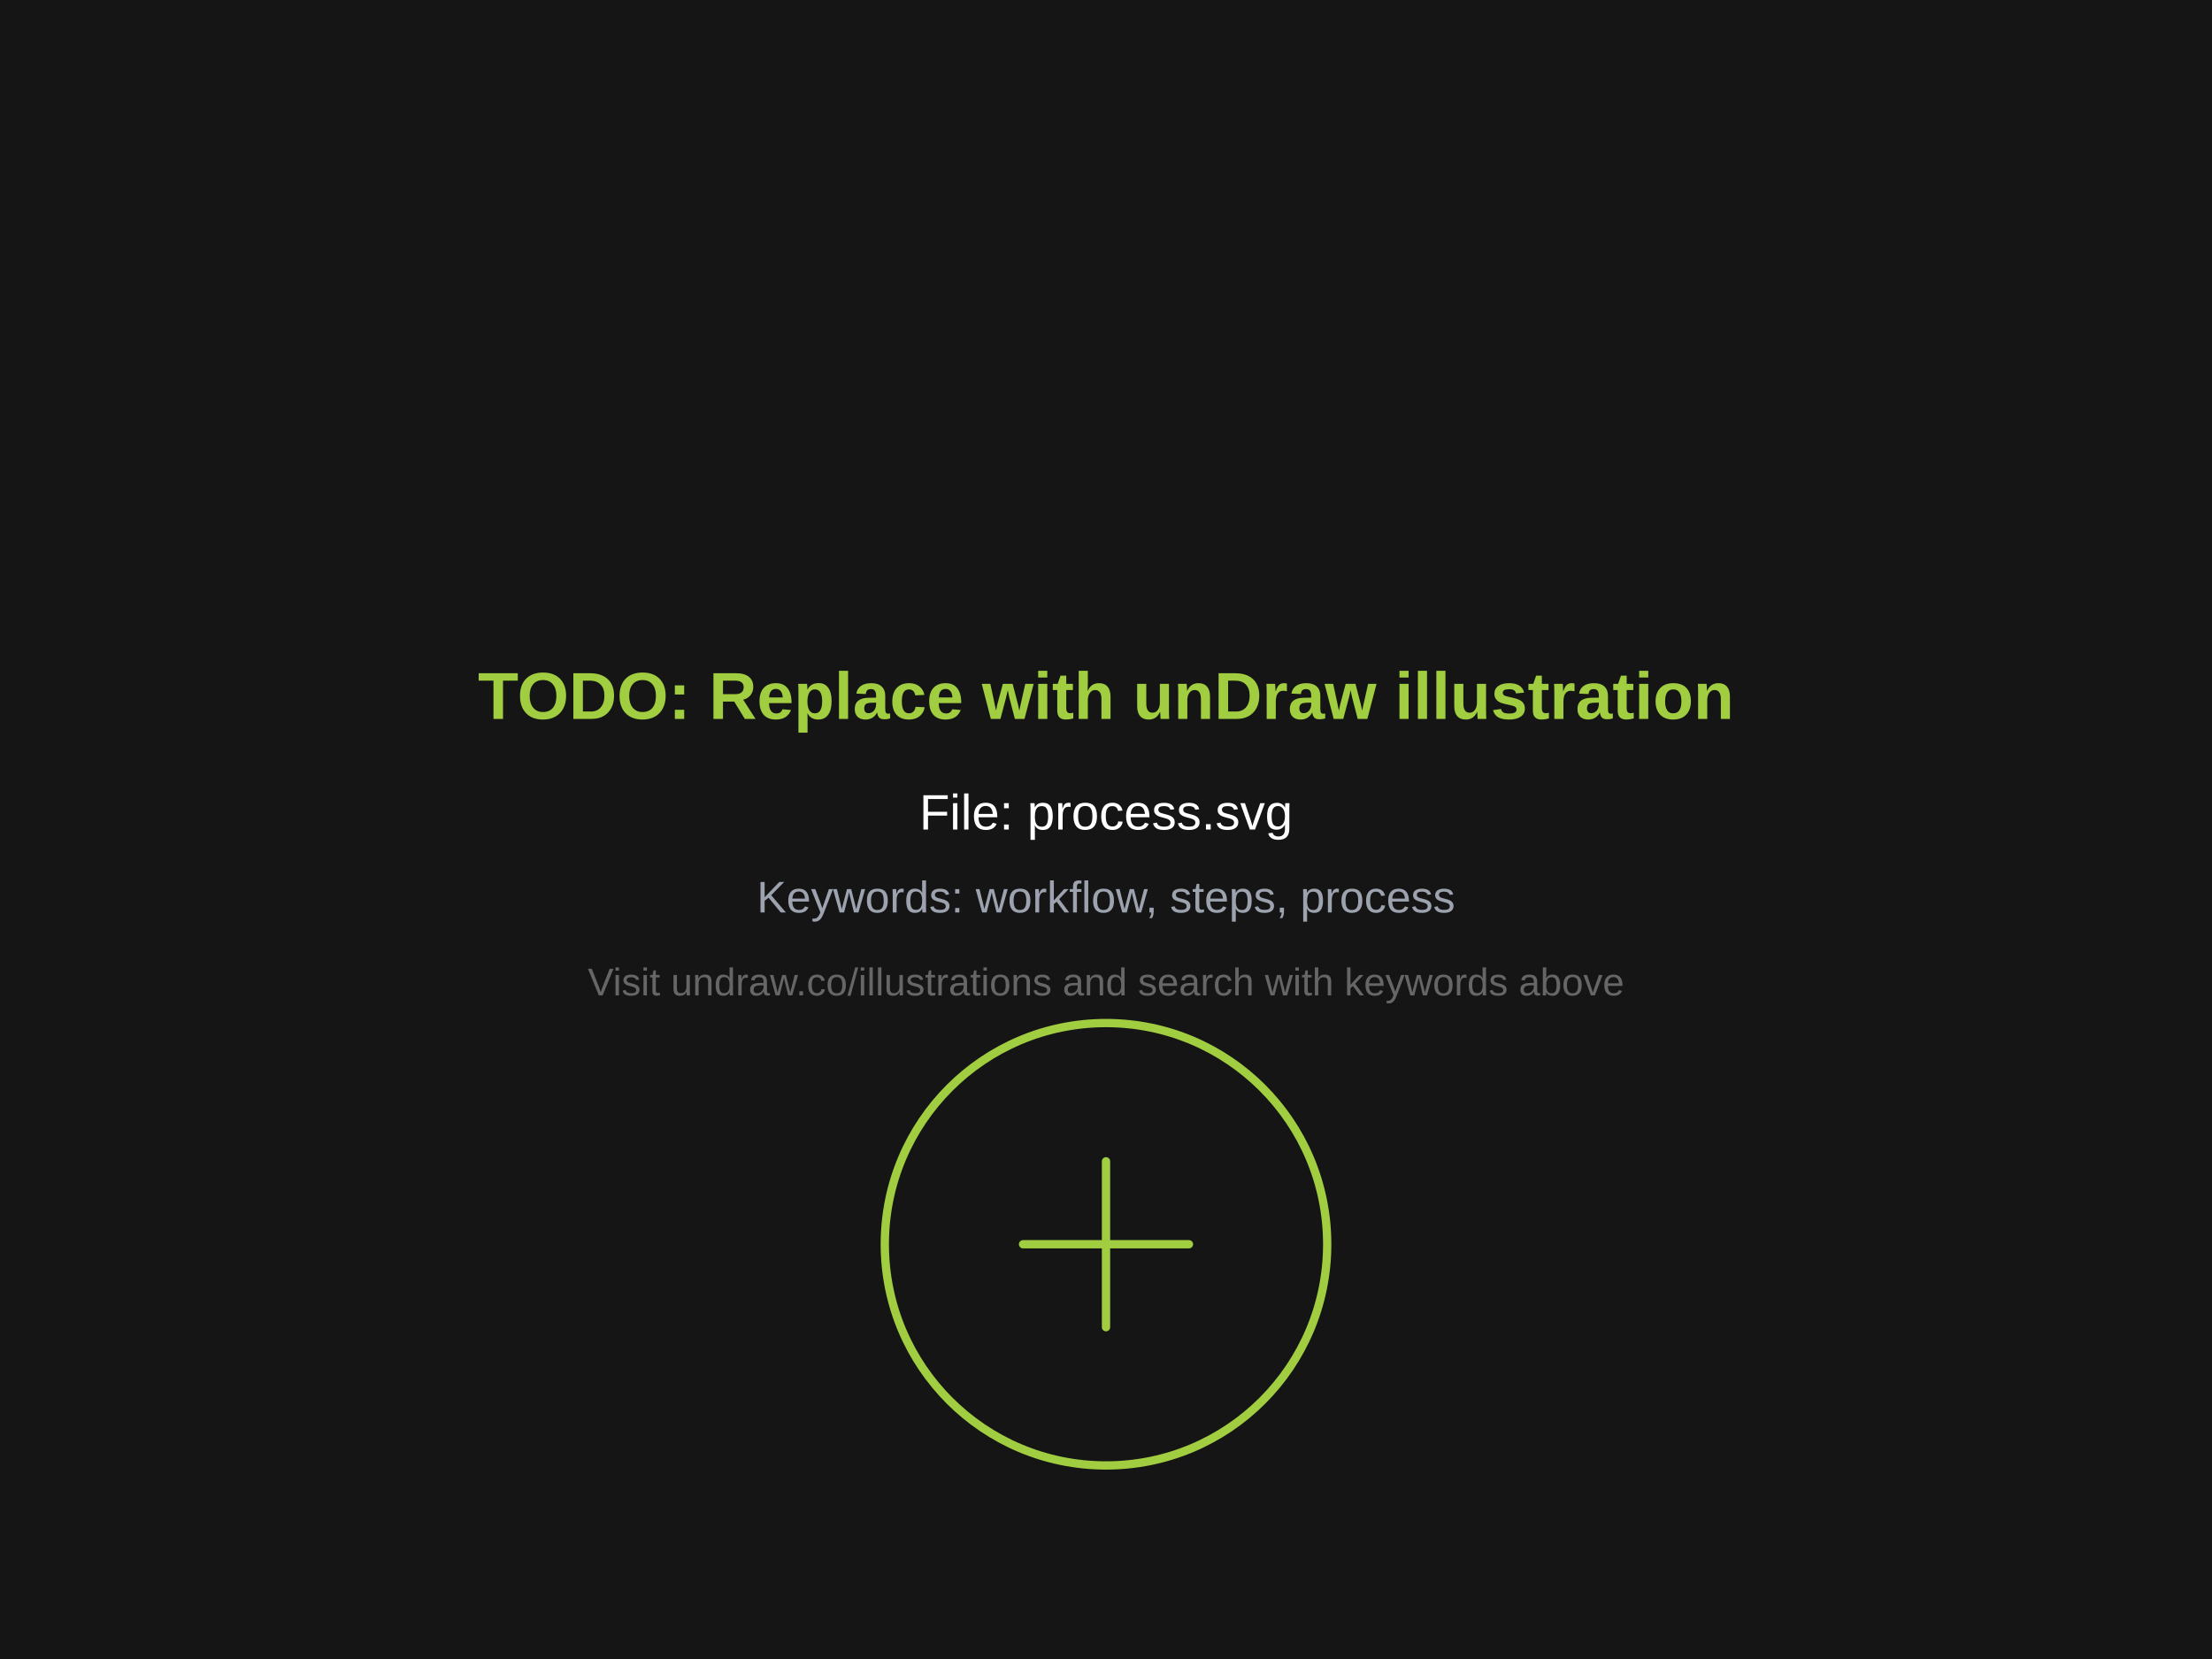
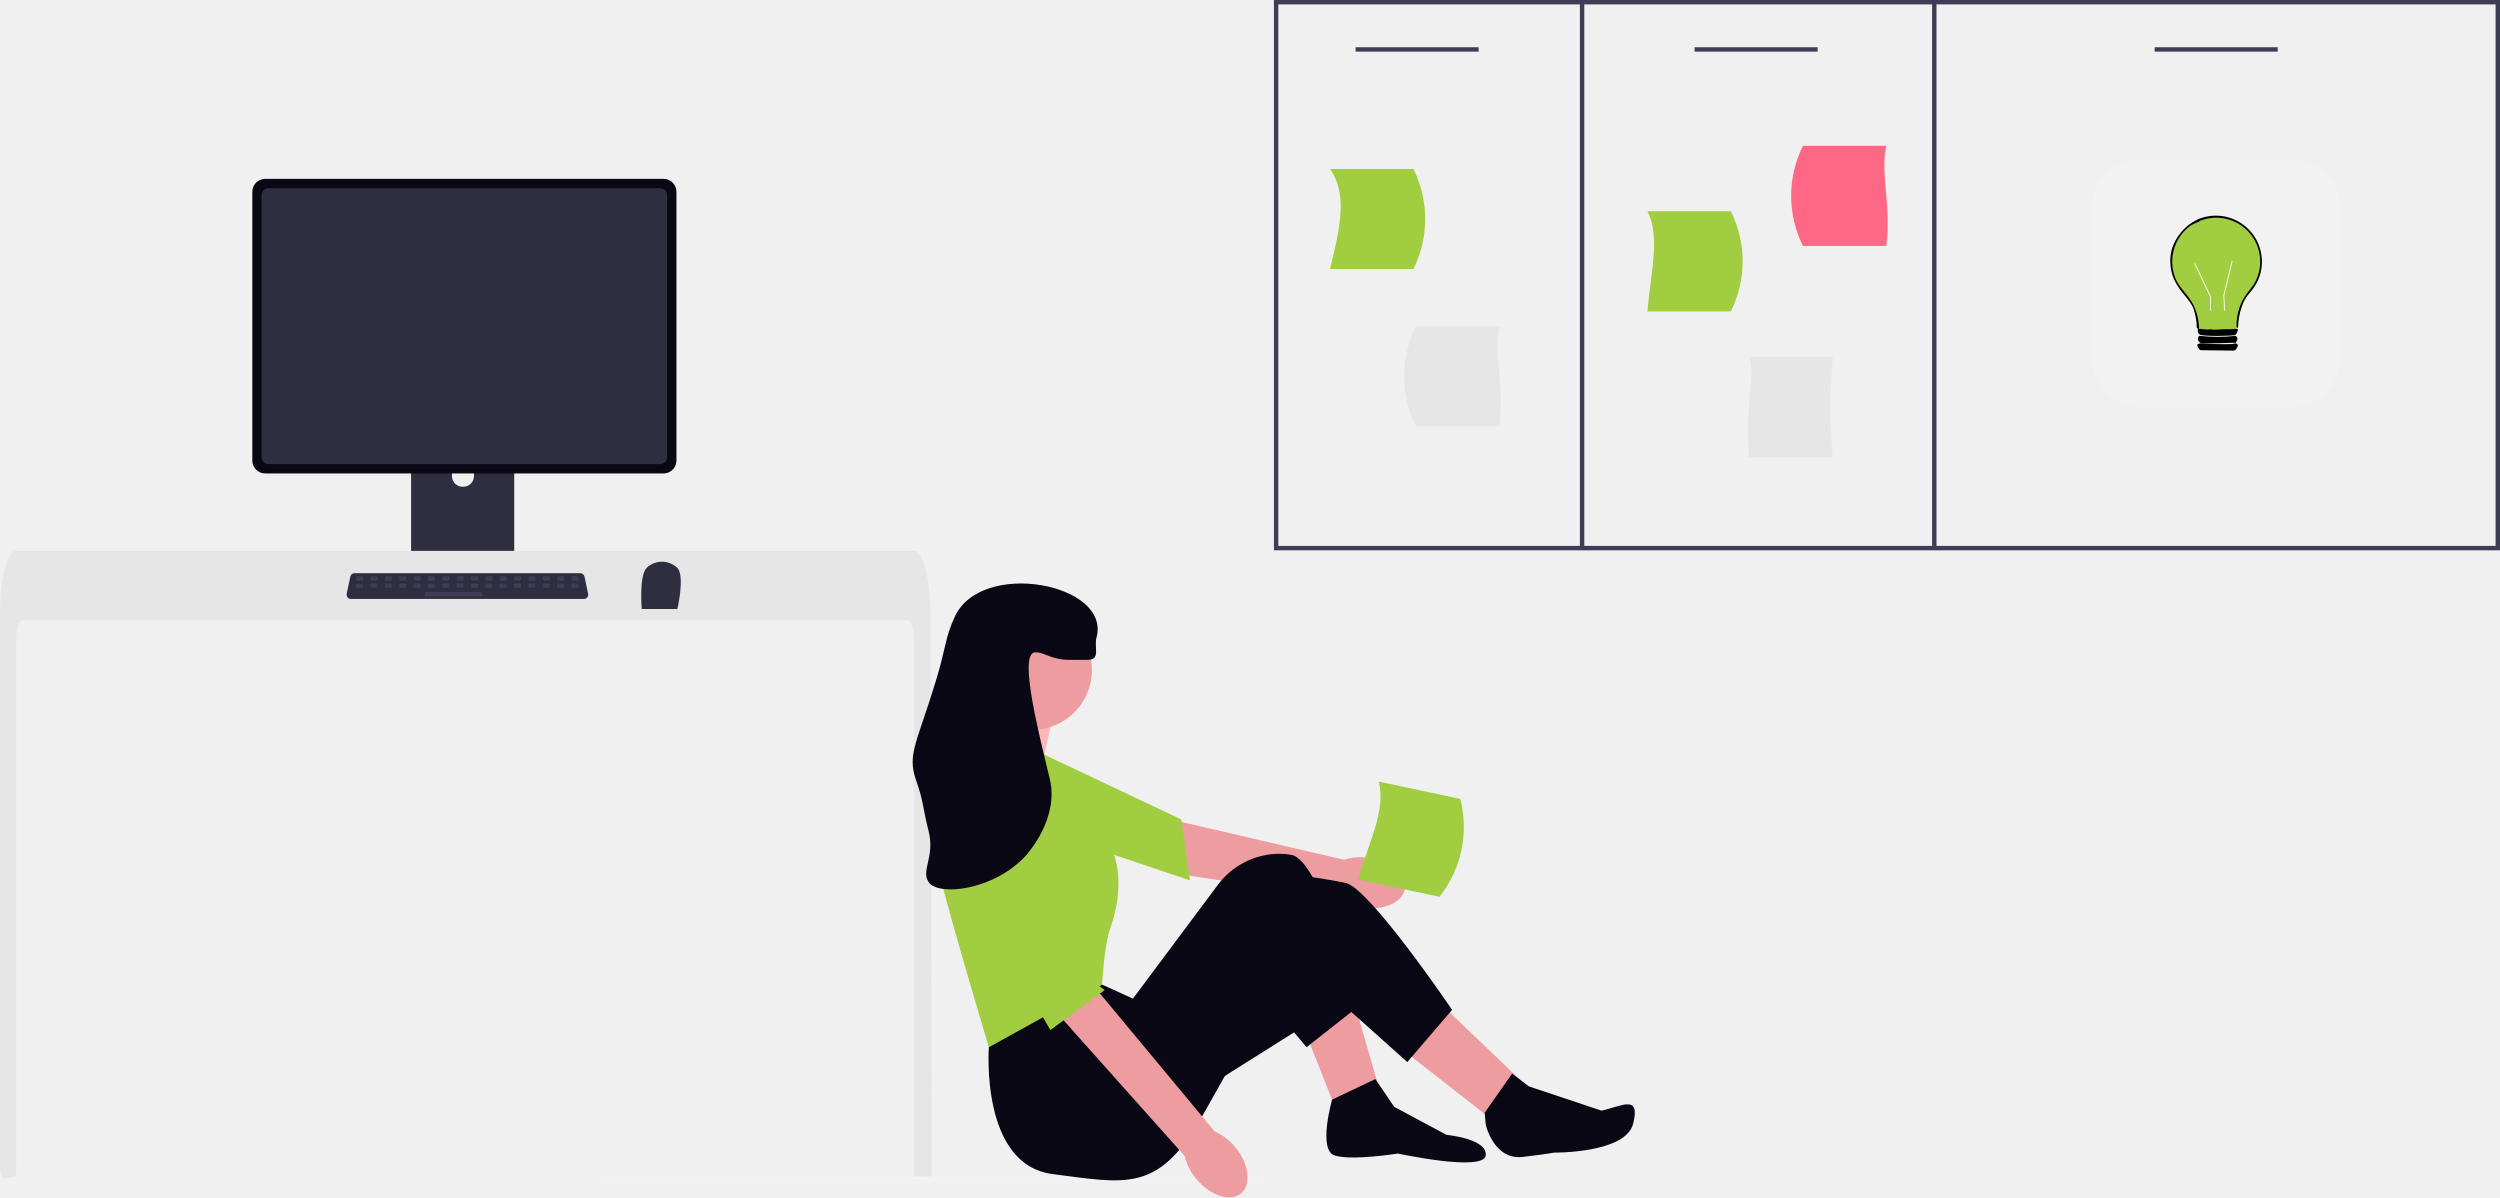
- <svg xmlns="http://www.w3.org/2000/svg" width="800" height="600" viewBox="0 0 800 600">
-   <rect width="800" height="600" fill="#151515" />
-   <text x="400" y="260" font-family="Arial, sans-serif" font-size="24" fill="#a1cd40" text-anchor="middle" font-weight="bold">
-     TODO: Replace with unDraw illustration
-   </text>
-   <text x="400" y="300" font-family="Arial, sans-serif" font-size="18" fill="#ffffff" text-anchor="middle">
-     File: process.svg
-   </text>
-   <text x="400" y="330" font-family="Arial, sans-serif" font-size="16" fill="#9ca3af" text-anchor="middle">
-     Keywords: workflow, steps, process
-   </text>
-   <text x="400" y="360" font-family="Arial, sans-serif" font-size="14" fill="#666666" text-anchor="middle">
-     Visit undraw.co/illustrations and search with keywords above
-   </text>
-   <circle cx="400" cy="450" r="80" fill="none" stroke="#a1cd40" stroke-width="3" />
-   <path d="M 400 420 L 400 480 M 370 450 L 430 450" stroke="#a1cd40" stroke-width="3" stroke-linecap="round" />
+ <svg xmlns="http://www.w3.org/2000/svg" width="800" height="383.177" viewBox="0 0 800 383.177" role="img" artist="Katerina Limpitsouni" source="https://undraw.co/">
+   <g transform="translate(-567.999 -562.572)">
+     <path d="M573.658,515.865c0-4.11-.847-7.446-1.887-7.454H288.207c-1.045.008-1.887,3.344-1.892,7.454V685.072c0,.791-.368,1.454-.851,1.529q-1.141.179-2.283.332c-.019,0-.038.008-.057.008-.414.061-.828.107-1.243.161h0q-.32-.962-.632-1.943a2.362,2.362,0,0,1-.107-.712V506.195c0-1.135.028-2.278.075-3.4q.1-2.322.353-4.617c.8-7.124,2.593-11.948,4.636-11.963H573.77a1.519,1.519,0,0,1,.866.3,3.977,3.977,0,0,1,1.068,1.219,12.148,12.148,0,0,1,1.049,2.339,46.657,46.657,0,0,1,1.981,12.216c0,.046,0,.092,0,.138.066,1.242.1,2.508.094,3.773l.066,16.434.042,9.8.127,30.752.047,10.92.207,112.118h0c0,.847-.421,1.534-.941,1.534H574.6c-.52,0-.941-.687-.941-1.534Z" transform="translate(286.861 252.64)" fill="#e6e6e6" />
+     <path d="M939.323,748.945l-211.468.235a.913.913,0,0,1,0-1.826l211.467-.235a.913.913,0,0,1,0,1.826Z" transform="translate(32.597 191.817)" fill="#f2f2f2" />
+     <path d="M701.971,385.933H672.153a1.542,1.542,0,0,0-1.589,1.489v44.045h33V387.422a1.543,1.543,0,0,0-1.593-1.489Zm-14.809,25.024a3.428,3.428,0,0,1-3.521-3.292v-5.078a3.529,3.529,0,0,1,7.042,0v5.08a3.428,3.428,0,0,1-3.521,3.29Z" transform="translate(28.984 307.383)" fill="#2f2e41" />
+     <path d="M670.341,488.675v4.545a.89.89,0,0,0,.888.888h31.429a.893.893,0,0,0,.888-.888v-4.545Z" transform="translate(29.105 258.548)" fill="#3f3d56" />
+     <path d="M691.541,225.888H564.08a4.138,4.138,0,0,0-4.131,4.131v86.013a4.134,4.134,0,0,0,4.131,4.131H691.541a4.134,4.134,0,0,0,4.131-4.131V230.019A4.138,4.138,0,0,0,691.541,225.888Z" transform="translate(88.791 393.915)" fill="#090814" />
+     <path d="M693.99,232.382H568.655a2.214,2.214,0,0,0-2.209,2.214v83.881a2.213,2.213,0,0,0,2.209,2.209H693.99a2.213,2.213,0,0,0,2.209-2.209V234.594a2.214,2.214,0,0,0-2.209-2.214Z" transform="translate(85.278 390.406)" fill="#2f2e41" />
+     <path d="M701.586,494.25H627.019a1.372,1.372,0,0,1-1.342-1.654l1.157-5.5a1.378,1.378,0,0,1,1.342-1.089h72.253a1.378,1.378,0,0,1,1.342,1.089l1.157,5.5a1.372,1.372,0,0,1-1.342,1.654Z" transform="translate(53.27 259.988)" fill="#2f2e41" />
+     <rect width="2.297" height="1.378" rx="0.488" transform="translate(681.975 746.988)" fill="#3f3d56" />
+     <rect width="2.297" height="1.378" rx="0.488" transform="translate(686.568 746.988)" fill="#3f3d56" />
+     <rect width="2.297" height="1.378" rx="0.488" transform="translate(691.162 746.988)" fill="#3f3d56" />
+     <rect width="2.297" height="1.378" rx="0.488" transform="translate(695.755 746.988)" fill="#3f3d56" />
+     <rect width="2.297" height="1.378" rx="0.488" transform="translate(700.347 746.988)" fill="#3f3d56" />
+     <rect width="2.297" height="1.378" rx="0.488" transform="translate(704.94 746.988)" fill="#3f3d56" />
+     <rect width="2.297" height="1.378" rx="0.488" transform="translate(709.532 746.988)" fill="#3f3d56" />
+     <rect width="2.297" height="1.378" rx="0.488" transform="translate(714.127 746.988)" fill="#3f3d56" />
+     <rect width="2.297" height="1.378" rx="0.488" transform="translate(718.721 746.988)" fill="#3f3d56" />
+     <rect width="2.297" height="1.378" rx="0.488" transform="translate(723.312 746.988)" fill="#3f3d56" />
+     <rect width="2.297" height="1.378" rx="0.488" transform="translate(727.908 746.988)" fill="#3f3d56" />
+     <rect width="2.297" height="1.378" rx="0.488" transform="translate(732.499 746.988)" fill="#3f3d56" />
+     <rect width="2.297" height="1.378" rx="0.488" transform="translate(737.093 746.988)" fill="#3f3d56" />
+     <rect width="2.297" height="1.378" rx="0.488" transform="translate(741.687 746.988)" fill="#3f3d56" />
+     <rect width="2.297" height="1.378" rx="0.488" transform="translate(746.28 746.988)" fill="#3f3d56" />
+     <rect width="2.297" height="1.378" rx="0.488" transform="translate(750.874 746.988)" fill="#3f3d56" />
+     <rect width="2.297" height="1.378" rx="0.488" transform="translate(681.919 749.286)" fill="#3f3d56" />
+     <rect width="2.297" height="1.378" rx="0.488" transform="translate(686.513 749.286)" fill="#3f3d56" />
+     <rect width="2.297" height="1.378" rx="0.488" transform="translate(691.107 749.286)" fill="#3f3d56" />
+     <rect width="2.297" height="1.378" rx="0.488" transform="translate(695.7 749.286)" fill="#3f3d56" />
+     <rect width="2.297" height="1.378" rx="0.488" transform="translate(700.292 749.286)" fill="#3f3d56" />
+     <rect width="2.297" height="1.378" rx="0.488" transform="translate(704.887 749.286)" fill="#3f3d56" />
+     <rect width="2.297" height="1.378" rx="0.488" transform="translate(709.479 749.286)" fill="#3f3d56" />
+     <rect width="2.297" height="1.378" rx="0.488" transform="translate(714.072 749.286)" fill="#3f3d56" />
+     <rect width="2.297" height="1.378" rx="0.488" transform="translate(718.666 749.286)" fill="#3f3d56" />
+     <rect width="2.297" height="1.378" rx="0.488" transform="translate(723.259 749.286)" fill="#3f3d56" />
+     <rect width="2.297" height="1.378" rx="0.488" transform="translate(727.853 749.286)" fill="#3f3d56" />
+     <rect width="2.297" height="1.378" rx="0.488" transform="translate(732.444 749.286)" fill="#3f3d56" />
+     <rect width="2.297" height="1.378" rx="0.488" transform="translate(737.038 749.286)" fill="#3f3d56" />
+     <rect width="2.297" height="1.378" rx="0.488" transform="translate(741.631 749.286)" fill="#3f3d56" />
+     <rect width="2.297" height="1.378" rx="0.488" transform="translate(746.225 749.286)" fill="#3f3d56" />
+     <rect width="2.297" height="1.378" rx="0.488" transform="translate(750.818 749.286)" fill="#3f3d56" />
+     <rect width="18.373" height="1.378" rx="0.488" transform="translate(703.968 752.041)" fill="#3f3d56" />
+     <g transform="translate(860.046 749.286)">
+       <path d="M247.828,590.935c6.9,1.057,11.943,5.473,11.269,9.859s-6.81,7.089-13.71,6.031a17.463,17.463,0,0,1-7.669-3.033l-49.9-7.517-1.881-17.237L239.6,591.533a17.463,17.463,0,0,1,8.229-.6Z" transform="translate(-101.563 -503.119)" fill="#ed9da0" />
+       <path d="M284.94,543.963l11.31,24L353.1,587.1h0l-2.77-19.506h0l-52.466-24.8Z" transform="translate(-264.365 -492.085)" fill="#a1cd40" />
+       <path d="M198.684,671.045l10.154,25.683,13.14-8.959-7.767-26.878Z" transform="translate(-73.246 -528.041)" fill="#ed9da0" />
+       <path d="M143.907,661.75l26.878,25.683-10.751,11.349-27.474-21.5Z" transform="translate(23.939 -528.302)" fill="#ed9da0" />
+       <path d="M347.251,534.725l.3-2.091,6.869-13.439,22.7,5.973-4.181,18.516Z" transform="translate(-331.714 -484.897)" fill="#ffb6b6" />
+       <path d="M208.083,647.168l-.7,8.971s-2.885,37.618,20.409,40.6,33.448,5.973,47.186-17.321l21.5-38.226,12.561,14.944,16.707-13.154s-11.945-46.588-21.5-48.38a21.813,21.813,0,0,0-3.565-.36,24.61,24.61,0,0,0-20.1,10.046l-27.1,36.305-9.855-4.479-35.539,11.049Z" transform="translate(-182.989 -507.748)" fill="#090814" />
+       <path d="M170.559,706.8l-6.035-8.906-13.852,6.573s-4.6,16.067.774,17.859,20.31-.6,20.31-.6,27.475,5.973,28.073.6-12.543-6.573-12.543-6.573L170.559,706.8Z" transform="translate(-16.448 -539.307)" fill="#090814" />
+       <path d="M179.867,670.847l41.513-26.156,21.2,18.988,14.333-16.724s-26.281-38.824-34.047-40.616a200.3,200.3,0,0,0-20.31-2.987l-38.226,35.24,15.53,32.254h0Z" transform="translate(-84.293 -510.522)" fill="#090814" />
+       <path d="M89.055,695.38,80.277,707.9l.344,3.863s2.559,11.418,11.926,10.271,9.775-1.362,9.775-1.362,23.076.292,25.465-9.265-3.671-5.556-10.147-4.181l-23.255-7.774-5.33-4.075Z" transform="translate(102.777 -538.542)" fill="#090814" />
+       <ellipse cx="19.113" cy="19.113" rx="19.113" ry="19.113" transform="translate(19.121 8.614)" fill="#ed9da0" />
+       <path d="M354.467,545.162,326.993,536.8s-10.751,25.086-8.959,36.435,18.117,65.415,18.117,65.415l36.237-20.021s.6-11.945,2.389-17.321,7.466-21.8-5.077-35.539-15.231-20.607-15.231-20.607Z" transform="translate(-311.753 -490.258)" fill="#a1cd40" />
+       <g transform="translate(15.145 66.954)">
+         <path d="M316.826,706.559c4.47,5.357,5.332,12.007,1.922,14.854s-9.8.808-14.27-4.551a17.461,17.461,0,0,1-3.741-7.35l-42.329-47.461,13.117-7.09,38.734,46.6a17.465,17.465,0,0,1,6.565,5h0Z" transform="translate(-228.787 -593.19)" fill="#ed9da0" />
+         <path d="M330.694,566.148,324.2,591.871,353.116,642.1l17.372-12.765-4.262-3.414-24.8-52.462Z" transform="translate(-324.2 -566.148)" fill="#a1cd40" />
+       </g>
+       <path d="M391.172,494.325c-4.9-.012-5.18.021-5.973,0-6.08-.16-7.67-2.552-10.751-2.389-5.5.291,1.759,27.869,4.778,40.616,2.958,12.5-7.045,23.707-7.764,24.489-10.157,11.046-28,13.066-31.059,8.362-2.478-3.808,2.123-8.053,0-16.375-2.075-8.135-1.4-8.813-4.082-16.476-2.8-8.026.549-12.074,6.471-31.656,3.4-11.247,2.8-13.343,5.973-20.31,8.483-18.619,50.061-10.691,45.394,6.573-.9,3.339,1.5,7.178-2.987,7.164Z" transform="translate(-335.317 -469.883)" fill="#090814" />
+     </g>
+     <path d="M-.719-.831a7.127,7.127,0,0,1,9.861,0c2.465,2.641,0,13.153,0,13.153H-2.264S-3.184,1.81-.719-.831Z" transform="translate(775.621 745.135)" fill="#2f2e41" />
+     <g transform="translate(975.655 562.572)">
+       <g transform="translate(261.833 50.921)">
+         <rect width="79.364" height="79.364" rx="16" transform="translate(0)" fill="#f2f2f2" />
+         <g transform="translate(25.007 18.088)">
+           <path d="M28.959,14.479a17.565,17.565,0,0,1-.281,3.131,15.383,15.383,0,0,1-1.522,3.775c-1.287,2.287-2.668,3.142-3.8,5.381-.2.151-.4.287-.6.42-.408.263-.452,1.551-.885,1.773a.01.01,0,0,0-.009.006,1.638,1.638,0,0,0-.223.745v.006c-.218,1.28-.408,3.882-.627,5.422-.029.188-.056.358-.085.508-.074.408-.151.668-.237.7-1.055.408-1.506-.151-2.66,0-.621.083-3.788.591-4.433.591a9.206,9.206,0,0,1-4.3-1.291c-.1-.045-.207-.092-.314-.139-.04-.015-.073-.033-.112-.047-.425-.18-.827-4.725-1.226-6.445a.011.011,0,0,1,0-.009c-.083-.358-.166-.591-.251-.638l-.063-.035q-.394-.227-.772-.488C5.034,25.31,2.094,22.9.642,18.954A16.619,16.619,0,0,1,0,14.479a14.479,14.479,0,0,1,28.959,0Z" transform="translate(0.231 0.568)" fill="#a1cd40" />
+           <path d="M28.881,18.181a15.384,15.384,0,0,1-1.522,3.774c-1.287,2.287-2.668,3.142-3.8,5.381a21.578,21.578,0,0,0-1.838,7.153c-.026.21.029.449,0,.656-.067.458.015.376-.263.789-.125.071-.2-.029-.246-.223a6.17,6.17,0,0,1-.018-1.483,19.533,19.533,0,0,1,.644-3.939v-.006c.071-.257.148-.506.223-.745,1.368-4.167,3.89-6.055,5.035-8.236A14.05,14.05,0,0,0,9.773,1.549c-.656.24-.621.376-.656.4A13.333,13.333,0,0,0,6.559,3.124,14.26,14.26,0,0,0,1.64,20.116c1.323,3.253,4.1,5.088,5.889,8.784q.161.322.311.674a.011.011,0,0,0,0,.009,18.065,18.065,0,0,1,1.341,6.5c0,.04.006.077.006.115.106.009.21.015.311.024,1.569.136,2.586.387,3.112.115l.579.059c.192.269,3.421-.059,3.936-.063h.133a35.981,35.981,0,0,0,3.867-.11c.063-.006.133-.015.2-.024a.346.346,0,0,1,.263.4,3.126,3.126,0,0,1-.786,1.572c-.605.354-10.478.535-11.419-.13a1.481,1.481,0,0,1-.523-1.771c-.018-.083-.38-.319-.4-.4a19.952,19.952,0,0,0-1.179-6.43,7.759,7.759,0,0,0-.526-1.019C5.236,25.879,2.3,23.466.845,19.52A14.753,14.753,0,0,1,.066,12.9C.589,7.345,5.381,1.879,10.759.5A14.732,14.732,0,0,1,28.881,18.181Z" transform="translate(0.024 -0.001)" fill="#010001" />
+           <path d="M12.1,0c.937.891.439,1.192,0,2.231-.55-.125-9.973.479-11.285,0A1.337,1.337,0,0,1,.422,0,52.612,52.612,0,0,0,12.1,0Z" transform="translate(8.865 38.464)" fill="#010001" />
+           <path d="M12.857.262c.369.819-.337,1.323-.656,1.968l-.658.132L1.177,2.231C.553,2.111.157,1.237,0,.656a.387.387,0,0,1,.2-.394L1.046,0a93.249,93.249,0,0,0,10.3.262,1.5,1.5,0,0,1,1.509,0Z" transform="translate(8.636 40.826)" fill="#010001" />
+           <path d="M5.282,15.17H5.011V10.729L0,.116.246,0,5.282,10.666Z" transform="translate(7.702 15.241)" fill="#fff" />
+           <path d="M.223,15.891,0,10.952l.005-.019L2.665,0l.264.063L.274,10.98l.221,4.9Z" transform="translate(16.996 14.528)" fill="#fff" />
+         </g>
+       </g>
+       <path d="M506.006,203.5V379.6H898.351V203.5Zm1.409,174.689V204.909h96.5v173.28Zm97.91-173.28H716.618v173.28H605.325Zm291.617,173.28H718.027V204.909H896.942Z" transform="translate(-506.006 -203.5)" fill="#3f3d56" />
+       <path d="M558.18,312.3H531.488c3-12.318,5.886-23.818,0-32.03H558.18A35.919,35.919,0,0,1,558.18,312.3Z" transform="translate(-513.539 -226.194)" fill="#a1cd40" />
+       <path d="M748.5,397.75H721.8c-1.669-14.848,2.014-25.915,0-32.03H748.5a167.1,167.1,0,0,0,0,32.03Z" transform="translate(-569.666 -251.454)" fill="#e6e6e6" />
+       <path d="M702.386,331.511H675.694c1-12.316,4.228-23.816,0-32.03h26.692A35.909,35.909,0,0,1,702.386,331.511Z" transform="translate(-556.168 -231.873)" fill="#a1cd40" />
+       <path d="M744.742,301.775h26.692c1.669-12.318-2.014-23.818,0-32.03H744.742A35.909,35.909,0,0,0,744.742,301.775Z" transform="translate(-575.464 -223.083)" fill="#ff6884" />
+       <path d="M568.958,383.772h26.692c1.669-12.318-2.014-23.818,0-32.03H568.958A35.909,35.909,0,0,0,568.958,383.772Z" transform="translate(-523.501 -247.322)" fill="#e6e6e6" />
+       <rect width="39.373" height="1.409" transform="translate(26.135 15.114)" fill="#3f3d56" />
+       <rect width="39.373" height="1.409" transform="translate(134.611 15.114)" fill="#3f3d56" />
+       <rect width="39.373" height="1.409" transform="translate(281.829 15.114)" fill="#3f3d56" />
+     </g>
+     <path d="M26.692,32.03H0C1,19.714,4.228,8.214,0,0H26.692A35.909,35.909,0,0,1,26.692,32.03Z" transform="matrix(0.978, 0.208, -0.208, 0.978, 1009.176, 812.671)" fill="#a1cd40" />
+   </g>
</svg>
